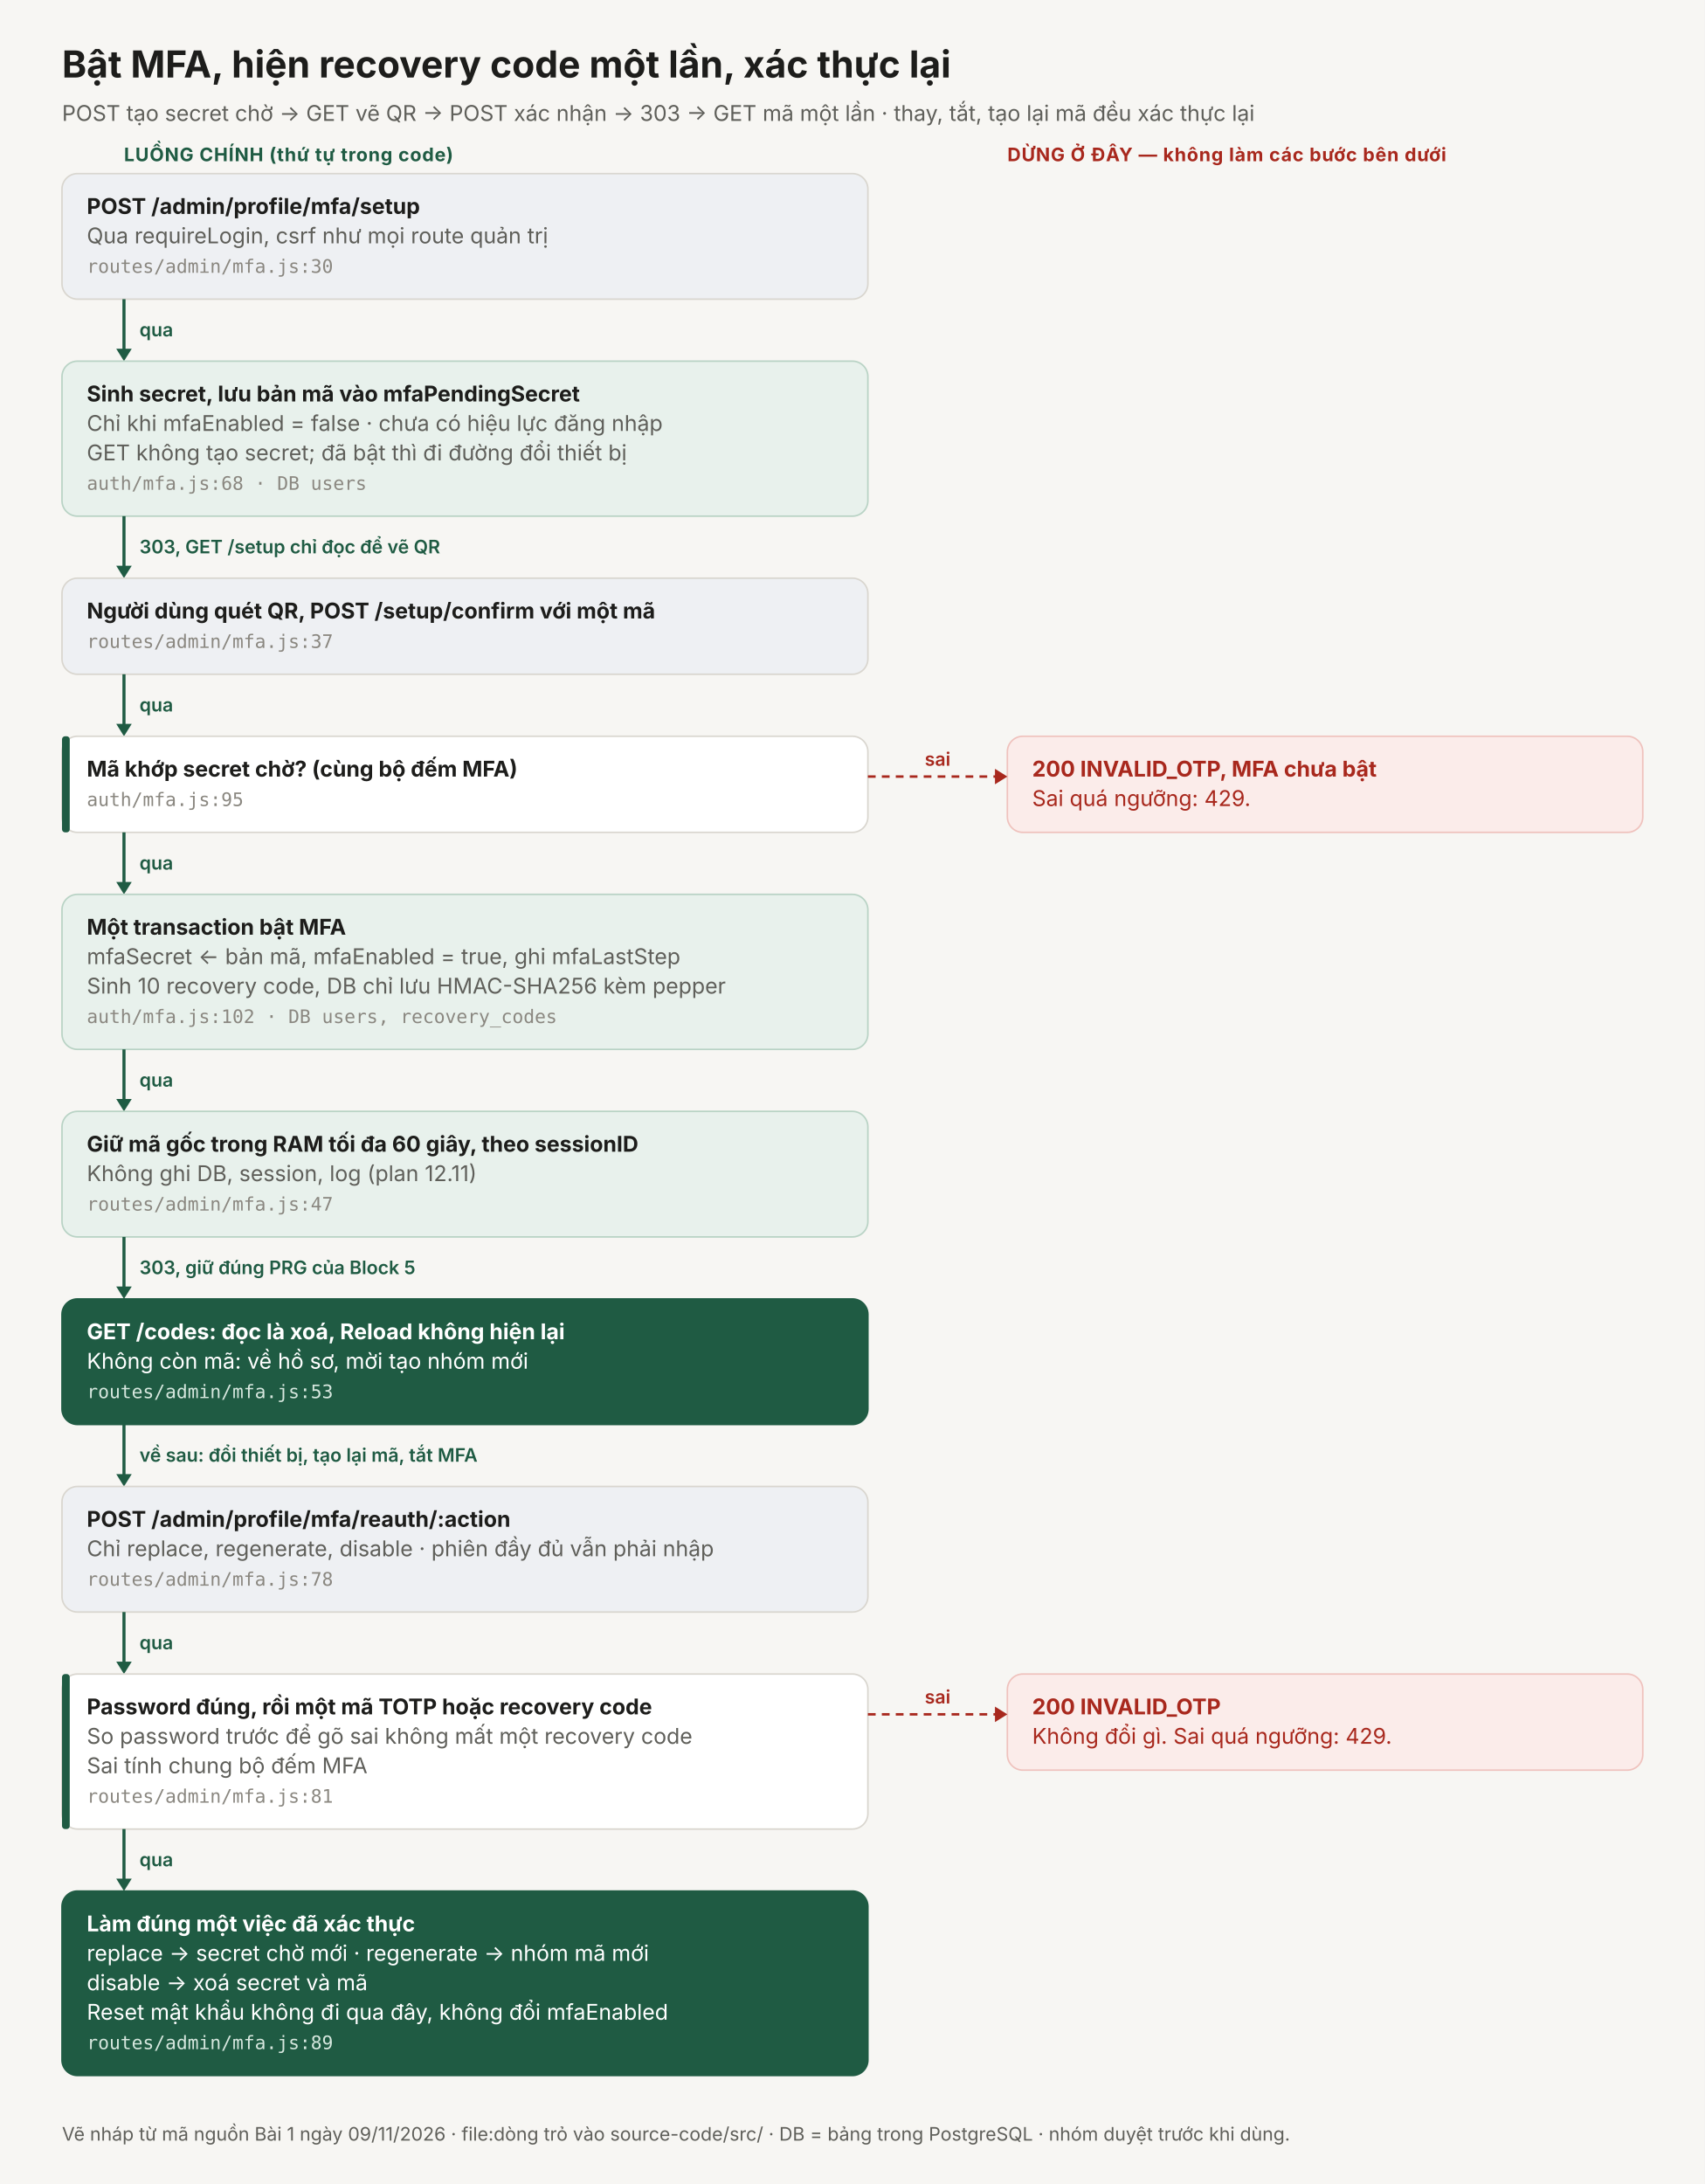
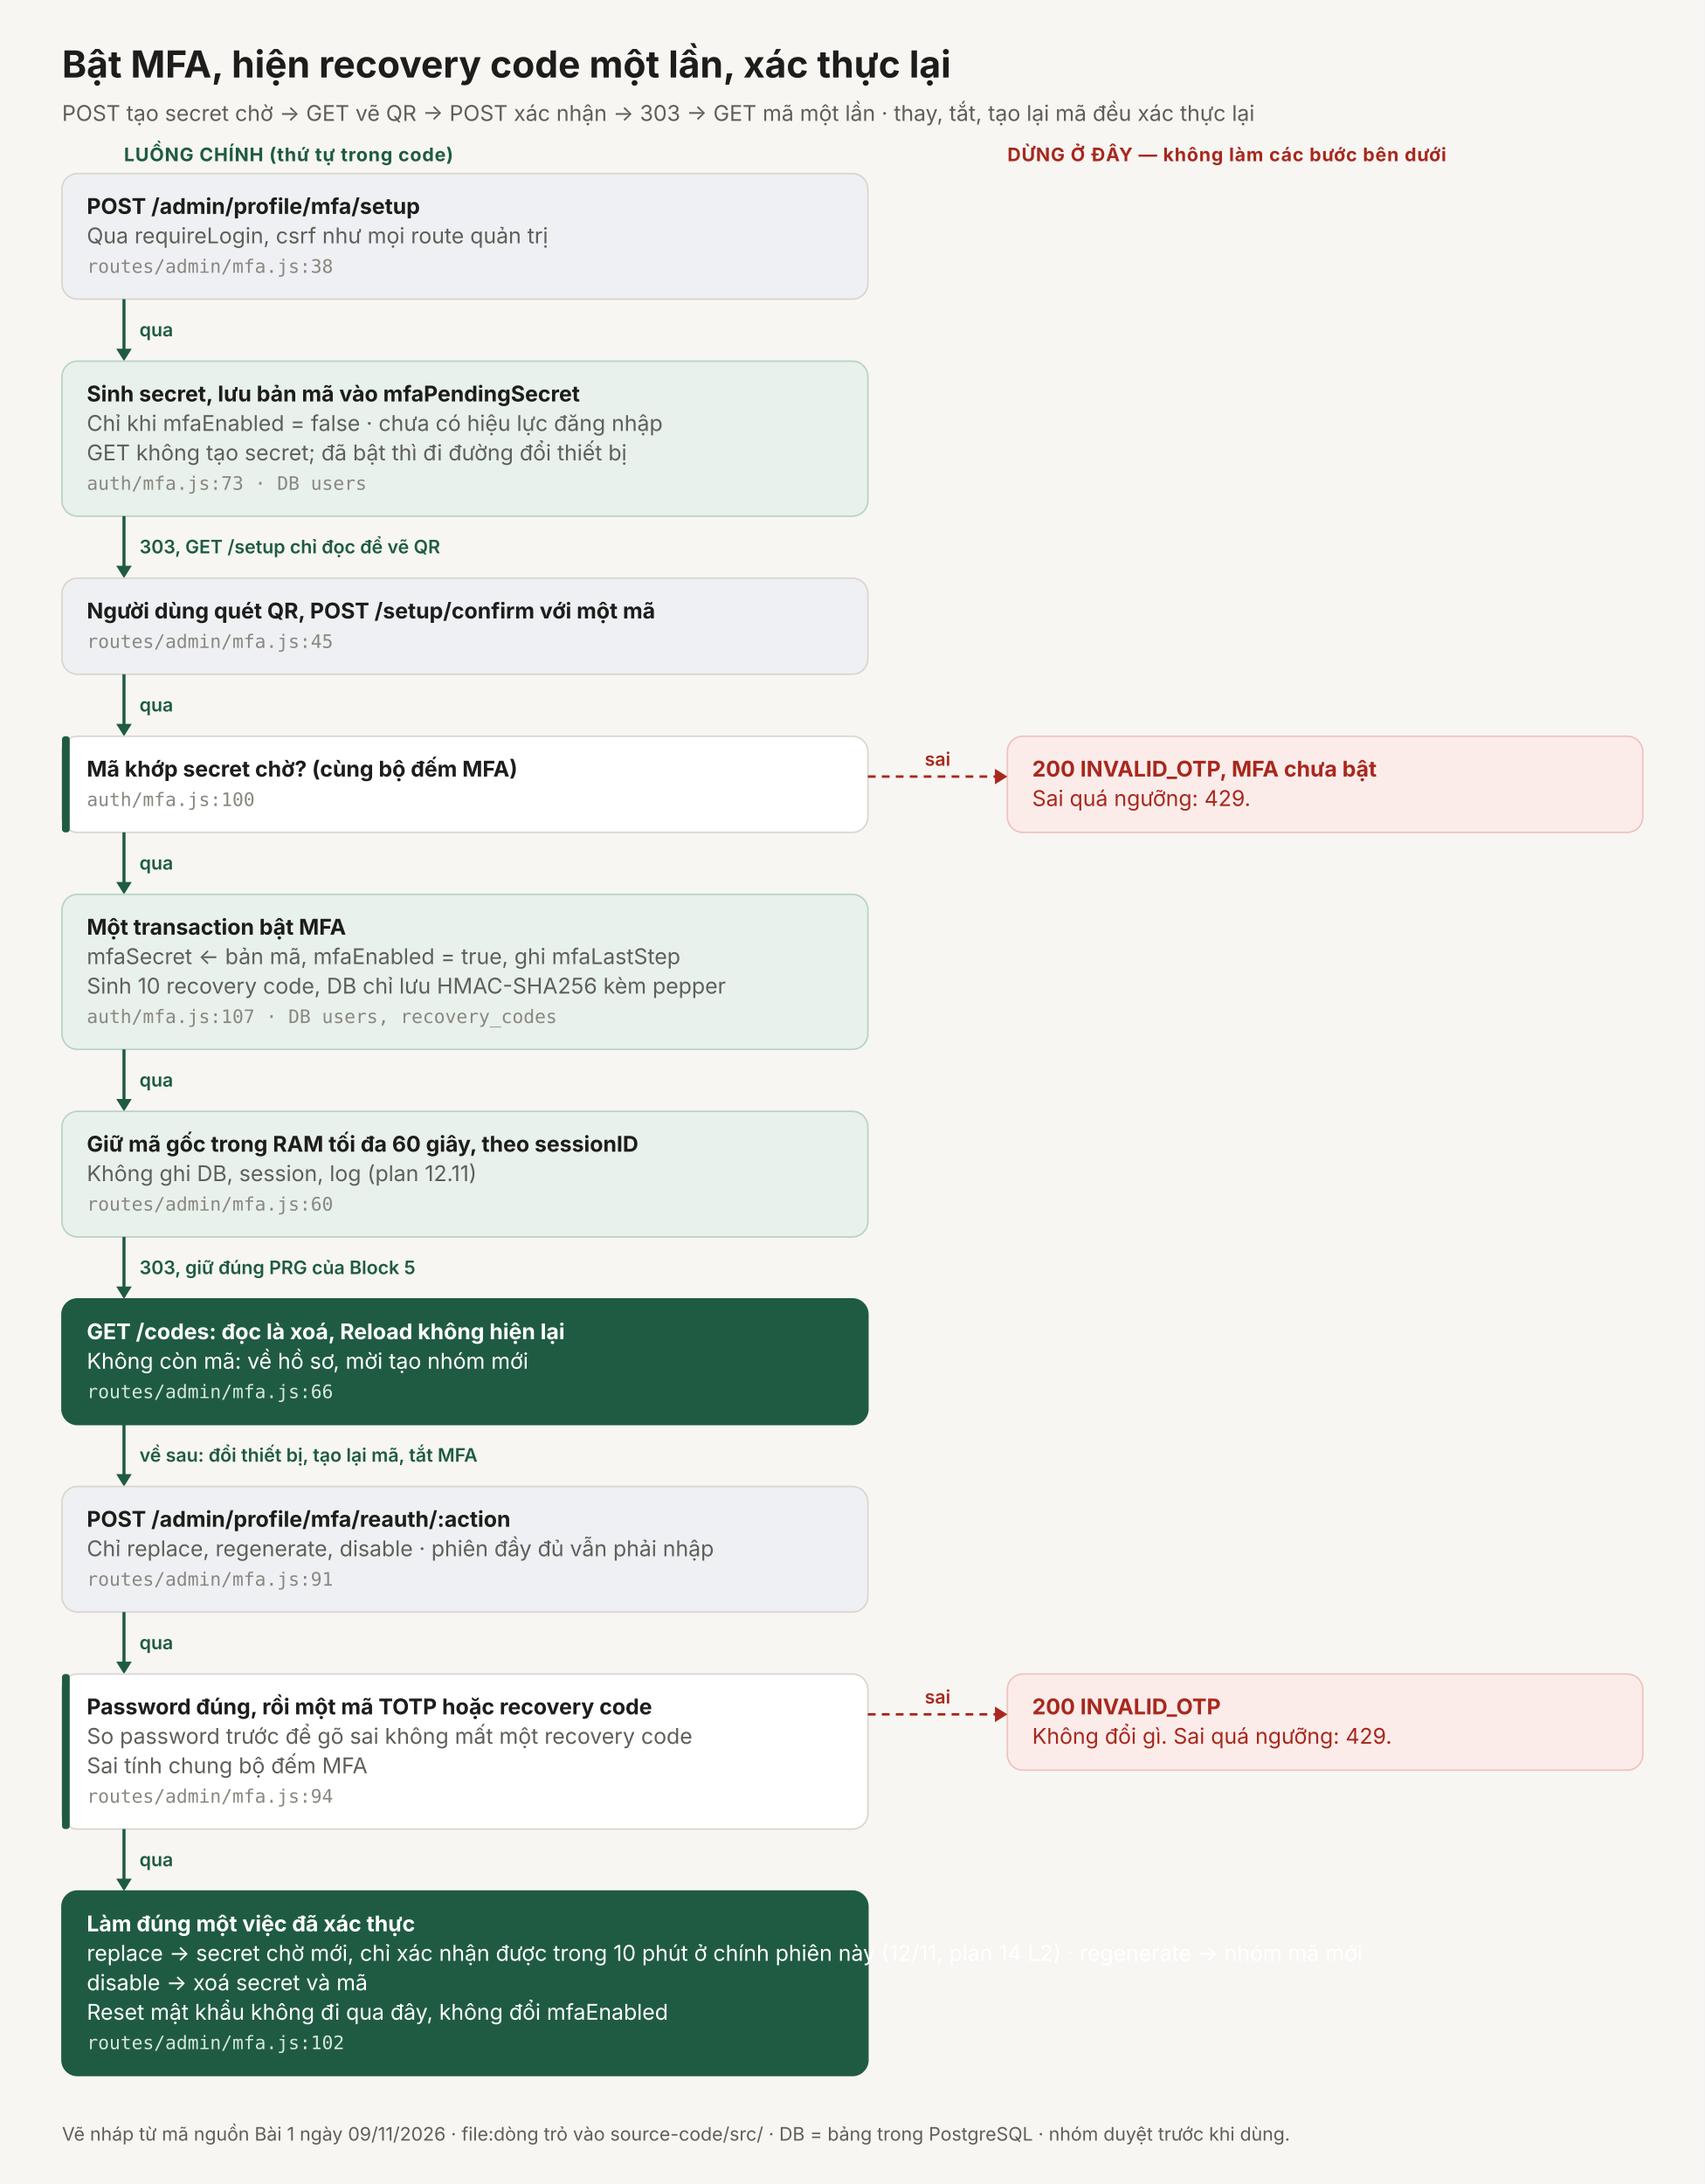
<svg xmlns="http://www.w3.org/2000/svg" viewBox="0 0 1100 1409" width="1100" height="1409" font-family="'Be Vietnam Pro', system-ui, -apple-system, 'Segoe UI', sans-serif" font-size="14">
  <rect width="1100" height="1409" fill="#f7f6f3" />
  <text x="40" y="50" font-size="24" font-weight="700" fill="#1d1d1b">Bật MFA, hiện recovery code một lần, xác thực lại</text>
  <text x="40" y="78" fill="#5f5f5a">POST tạo secret chờ → GET vẽ QR → POST xác nhận → 303 → GET mã một lần · thay, tắt, tạo lại mã đều xác thực lại</text>
  <text x="80" y="104" font-size="12" font-weight="700" fill="#1f5b43" letter-spacing=".04em">LUỒNG CHÍNH (thứ tự trong code)</text>
  <text x="650" y="104" font-size="12" font-weight="700" fill="#a8281d" letter-spacing=".04em">DỪNG Ở ĐÂY — không làm các bước bên dưới</text>
  <rect x="40" y="112" width="520" height="81" rx="10" fill="#eef0f3" stroke="#d9d6cf" />
  <text x="56" y="138" font-weight="700" fill="#1d1d1b">POST /admin/profile/mfa/setup</text>
  <text x="56" y="157" fill="#5f5f5a">Qua requireLogin, csrf như mọi route quản trị</text>
-   <text x="56" y="176" font-size="12" font-family="ui-monospace, SFMono-Regular, Menlo, monospace" fill="#8a8780">routes/admin/mfa.js:30</text>
+   <text x="56" y="176" font-size="12" font-family="ui-monospace, SFMono-Regular, Menlo, monospace" fill="#8a8780">routes/admin/mfa.js:38</text>
  <line x1="80" y1="193" x2="80" y2="227" stroke="#1f5b43" stroke-width="2" />
  <path d="M75 225 L80 233 L85 225Z" fill="#1f5b43" />
  <text x="90" y="217" font-size="12" fill="#1f5b43" font-weight="600">qua</text>
  <rect x="40" y="233" width="520" height="100" rx="10" fill="#e8f1ec" stroke="#b9d3c5" />
  <text x="56" y="259" font-weight="700" fill="#1d1d1b">Sinh secret, lưu bản mã vào mfaPendingSecret</text>
  <text x="56" y="278" fill="#5f5f5a">Chỉ khi mfaEnabled = false · chưa có hiệu lực đăng nhập</text>
  <text x="56" y="297" fill="#5f5f5a">GET không tạo secret; đã bật thì đi đường đổi thiết bị</text>
-   <text x="56" y="316" font-size="12" font-family="ui-monospace, SFMono-Regular, Menlo, monospace" fill="#8a8780">auth/mfa.js:68 · DB users</text>
+   <text x="56" y="316" font-size="12" font-family="ui-monospace, SFMono-Regular, Menlo, monospace" fill="#8a8780">auth/mfa.js:73 · DB users</text>
  <line x1="80" y1="333" x2="80" y2="367" stroke="#1f5b43" stroke-width="2" />
  <path d="M75 365 L80 373 L85 365Z" fill="#1f5b43" />
  <text x="90" y="357" font-size="12" fill="#1f5b43" font-weight="600">303, GET /setup chỉ đọc để vẽ QR</text>
  <rect x="40" y="373" width="520" height="62" rx="10" fill="#eef0f3" stroke="#d9d6cf" />
  <text x="56" y="399" font-weight="700" fill="#1d1d1b">Người dùng quét QR, POST /setup/confirm với một mã</text>
-   <text x="56" y="418" font-size="12" font-family="ui-monospace, SFMono-Regular, Menlo, monospace" fill="#8a8780">routes/admin/mfa.js:37</text>
+   <text x="56" y="418" font-size="12" font-family="ui-monospace, SFMono-Regular, Menlo, monospace" fill="#8a8780">routes/admin/mfa.js:45</text>
  <line x1="80" y1="435" x2="80" y2="469" stroke="#1f5b43" stroke-width="2" />
  <path d="M75 467 L80 475 L85 467Z" fill="#1f5b43" />
  <text x="90" y="459" font-size="12" fill="#1f5b43" font-weight="600">qua</text>
  <rect x="40" y="475" width="520" height="62" rx="10" fill="#ffffff" stroke="#d9d6cf" />
  <rect x="40" y="475" width="5" height="62" rx="2" fill="#1f5b43" />
  <text x="56" y="501" font-weight="700" fill="#1d1d1b">Mã khớp secret chờ? (cùng bộ đếm MFA)</text>
-   <text x="56" y="520" font-size="12" font-family="ui-monospace, SFMono-Regular, Menlo, monospace" fill="#8a8780">auth/mfa.js:95</text>
+   <text x="56" y="520" font-size="12" font-family="ui-monospace, SFMono-Regular, Menlo, monospace" fill="#8a8780">auth/mfa.js:100</text>
  <rect x="650" y="475" width="410" height="62" rx="10" fill="#fbecea" stroke="#efc2bd" />
  <text x="666" y="501" font-weight="700" fill="#a8281d">200 INVALID_OTP, MFA chưa bật</text>
  <text x="666" y="520" fill="#a8281d">Sai quá ngưỡng: 429.</text>
  <line x1="560" y1="501" x2="644" y2="501" stroke="#a8281d" stroke-width="1.6" stroke-dasharray="5 4" />
  <path d="M642 496 L650 501 L642 506Z" fill="#a8281d" />
  <text x="605" y="494" font-size="12" text-anchor="middle" fill="#a8281d" font-weight="600">sai</text>
  <line x1="80" y1="537" x2="80" y2="571" stroke="#1f5b43" stroke-width="2" />
  <path d="M75 569 L80 577 L85 569Z" fill="#1f5b43" />
  <text x="90" y="561" font-size="12" fill="#1f5b43" font-weight="600">qua</text>
  <rect x="40" y="577" width="520" height="100" rx="10" fill="#e8f1ec" stroke="#b9d3c5" />
  <text x="56" y="603" font-weight="700" fill="#1d1d1b">Một transaction bật MFA</text>
  <text x="56" y="622" fill="#5f5f5a">mfaSecret ← bản mã, mfaEnabled = true, ghi mfaLastStep</text>
  <text x="56" y="641" fill="#5f5f5a">Sinh 10 recovery code, DB chỉ lưu HMAC-SHA256 kèm pepper</text>
-   <text x="56" y="660" font-size="12" font-family="ui-monospace, SFMono-Regular, Menlo, monospace" fill="#8a8780">auth/mfa.js:102 · DB users, recovery_codes</text>
+   <text x="56" y="660" font-size="12" font-family="ui-monospace, SFMono-Regular, Menlo, monospace" fill="#8a8780">auth/mfa.js:107 · DB users, recovery_codes</text>
  <line x1="80" y1="677" x2="80" y2="711" stroke="#1f5b43" stroke-width="2" />
  <path d="M75 709 L80 717 L85 709Z" fill="#1f5b43" />
  <text x="90" y="701" font-size="12" fill="#1f5b43" font-weight="600">qua</text>
  <rect x="40" y="717" width="520" height="81" rx="10" fill="#e8f1ec" stroke="#b9d3c5" />
  <text x="56" y="743" font-weight="700" fill="#1d1d1b">Giữ mã gốc trong RAM tối đa 60 giây, theo sessionID</text>
  <text x="56" y="762" fill="#5f5f5a">Không ghi DB, session, log (plan 12.11)</text>
-   <text x="56" y="781" font-size="12" font-family="ui-monospace, SFMono-Regular, Menlo, monospace" fill="#8a8780">routes/admin/mfa.js:47</text>
+   <text x="56" y="781" font-size="12" font-family="ui-monospace, SFMono-Regular, Menlo, monospace" fill="#8a8780">routes/admin/mfa.js:60</text>
  <line x1="80" y1="798" x2="80" y2="832" stroke="#1f5b43" stroke-width="2" />
  <path d="M75 830 L80 838 L85 830Z" fill="#1f5b43" />
  <text x="90" y="822" font-size="12" fill="#1f5b43" font-weight="600">303, giữ đúng PRG của Block 5</text>
  <rect x="40" y="838" width="520" height="81" rx="10" fill="#1f5b43" stroke="#1f5b43" />
  <text x="56" y="864" font-weight="700" fill="#ffffff">GET /codes: đọc là xoá, Reload không hiện lại</text>
  <text x="56" y="883" fill="#ffffff">Không còn mã: về hồ sơ, mời tạo nhóm mới</text>
-   <text x="56" y="902" font-size="12" font-family="ui-monospace, SFMono-Regular, Menlo, monospace" fill="#d6e7de">routes/admin/mfa.js:53</text>
+   <text x="56" y="902" font-size="12" font-family="ui-monospace, SFMono-Regular, Menlo, monospace" fill="#d6e7de">routes/admin/mfa.js:66</text>
  <line x1="80" y1="919" x2="80" y2="953" stroke="#1f5b43" stroke-width="2" />
  <path d="M75 951 L80 959 L85 951Z" fill="#1f5b43" />
  <text x="90" y="943" font-size="12" fill="#1f5b43" font-weight="600">về sau: đổi thiết bị, tạo lại mã, tắt MFA</text>
  <rect x="40" y="959" width="520" height="81" rx="10" fill="#eef0f3" stroke="#d9d6cf" />
  <text x="56" y="985" font-weight="700" fill="#1d1d1b">POST /admin/profile/mfa/reauth/:action</text>
  <text x="56" y="1004" fill="#5f5f5a">Chỉ replace, regenerate, disable · phiên đầy đủ vẫn phải nhập</text>
-   <text x="56" y="1023" font-size="12" font-family="ui-monospace, SFMono-Regular, Menlo, monospace" fill="#8a8780">routes/admin/mfa.js:78</text>
+   <text x="56" y="1023" font-size="12" font-family="ui-monospace, SFMono-Regular, Menlo, monospace" fill="#8a8780">routes/admin/mfa.js:91</text>
  <line x1="80" y1="1040" x2="80" y2="1074" stroke="#1f5b43" stroke-width="2" />
  <path d="M75 1072 L80 1080 L85 1072Z" fill="#1f5b43" />
  <text x="90" y="1064" font-size="12" fill="#1f5b43" font-weight="600">qua</text>
  <rect x="40" y="1080" width="520" height="100" rx="10" fill="#ffffff" stroke="#d9d6cf" />
  <rect x="40" y="1080" width="5" height="100" rx="2" fill="#1f5b43" />
  <text x="56" y="1106" font-weight="700" fill="#1d1d1b">Password đúng, rồi một mã TOTP hoặc recovery code</text>
  <text x="56" y="1125" fill="#5f5f5a">So password trước để gõ sai không mất một recovery code</text>
  <text x="56" y="1144" fill="#5f5f5a">Sai tính chung bộ đếm MFA</text>
-   <text x="56" y="1163" font-size="12" font-family="ui-monospace, SFMono-Regular, Menlo, monospace" fill="#8a8780">routes/admin/mfa.js:81</text>
+   <text x="56" y="1163" font-size="12" font-family="ui-monospace, SFMono-Regular, Menlo, monospace" fill="#8a8780">routes/admin/mfa.js:94</text>
  <rect x="650" y="1080" width="410" height="62" rx="10" fill="#fbecea" stroke="#efc2bd" />
  <text x="666" y="1106" font-weight="700" fill="#a8281d">200 INVALID_OTP</text>
  <text x="666" y="1125" fill="#a8281d">Không đổi gì. Sai quá ngưỡng: 429.</text>
  <line x1="560" y1="1106" x2="644" y2="1106" stroke="#a8281d" stroke-width="1.6" stroke-dasharray="5 4" />
  <path d="M642 1101 L650 1106 L642 1111Z" fill="#a8281d" />
  <text x="605" y="1099" font-size="12" text-anchor="middle" fill="#a8281d" font-weight="600">sai</text>
  <line x1="80" y1="1180" x2="80" y2="1214" stroke="#1f5b43" stroke-width="2" />
  <path d="M75 1212 L80 1220 L85 1212Z" fill="#1f5b43" />
  <text x="90" y="1204" font-size="12" fill="#1f5b43" font-weight="600">qua</text>
  <rect x="40" y="1220" width="520" height="119" rx="10" fill="#1f5b43" stroke="#1f5b43" />
  <text x="56" y="1246" font-weight="700" fill="#ffffff">Làm đúng một việc đã xác thực</text>
-   <text x="56" y="1265" fill="#ffffff">replace → secret chờ mới · regenerate → nhóm mã mới</text>
+   <text x="56" y="1265" fill="#ffffff">replace → secret chờ mới, chỉ xác nhận được trong 10 phút ở chính phiên này (12/11, plan 14 L2) · regenerate → nhóm mã mới</text>
  <text x="56" y="1284" fill="#ffffff">disable → xoá secret và mã</text>
  <text x="56" y="1303" fill="#ffffff">Reset mật khẩu không đi qua đây, không đổi mfaEnabled</text>
-   <text x="56" y="1322" font-size="12" font-family="ui-monospace, SFMono-Regular, Menlo, monospace" fill="#d6e7de">routes/admin/mfa.js:89</text>
+   <text x="56" y="1322" font-size="12" font-family="ui-monospace, SFMono-Regular, Menlo, monospace" fill="#d6e7de">routes/admin/mfa.js:102</text>
  <text x="40" y="1381" font-size="12" fill="#5f5f5a">Vẽ nháp từ mã nguồn Bài 1 ngày 09/11/2026 · file:dòng trỏ vào source-code/src/ · DB = bảng trong PostgreSQL · nhóm duyệt trước khi dùng.</text>
</svg>
